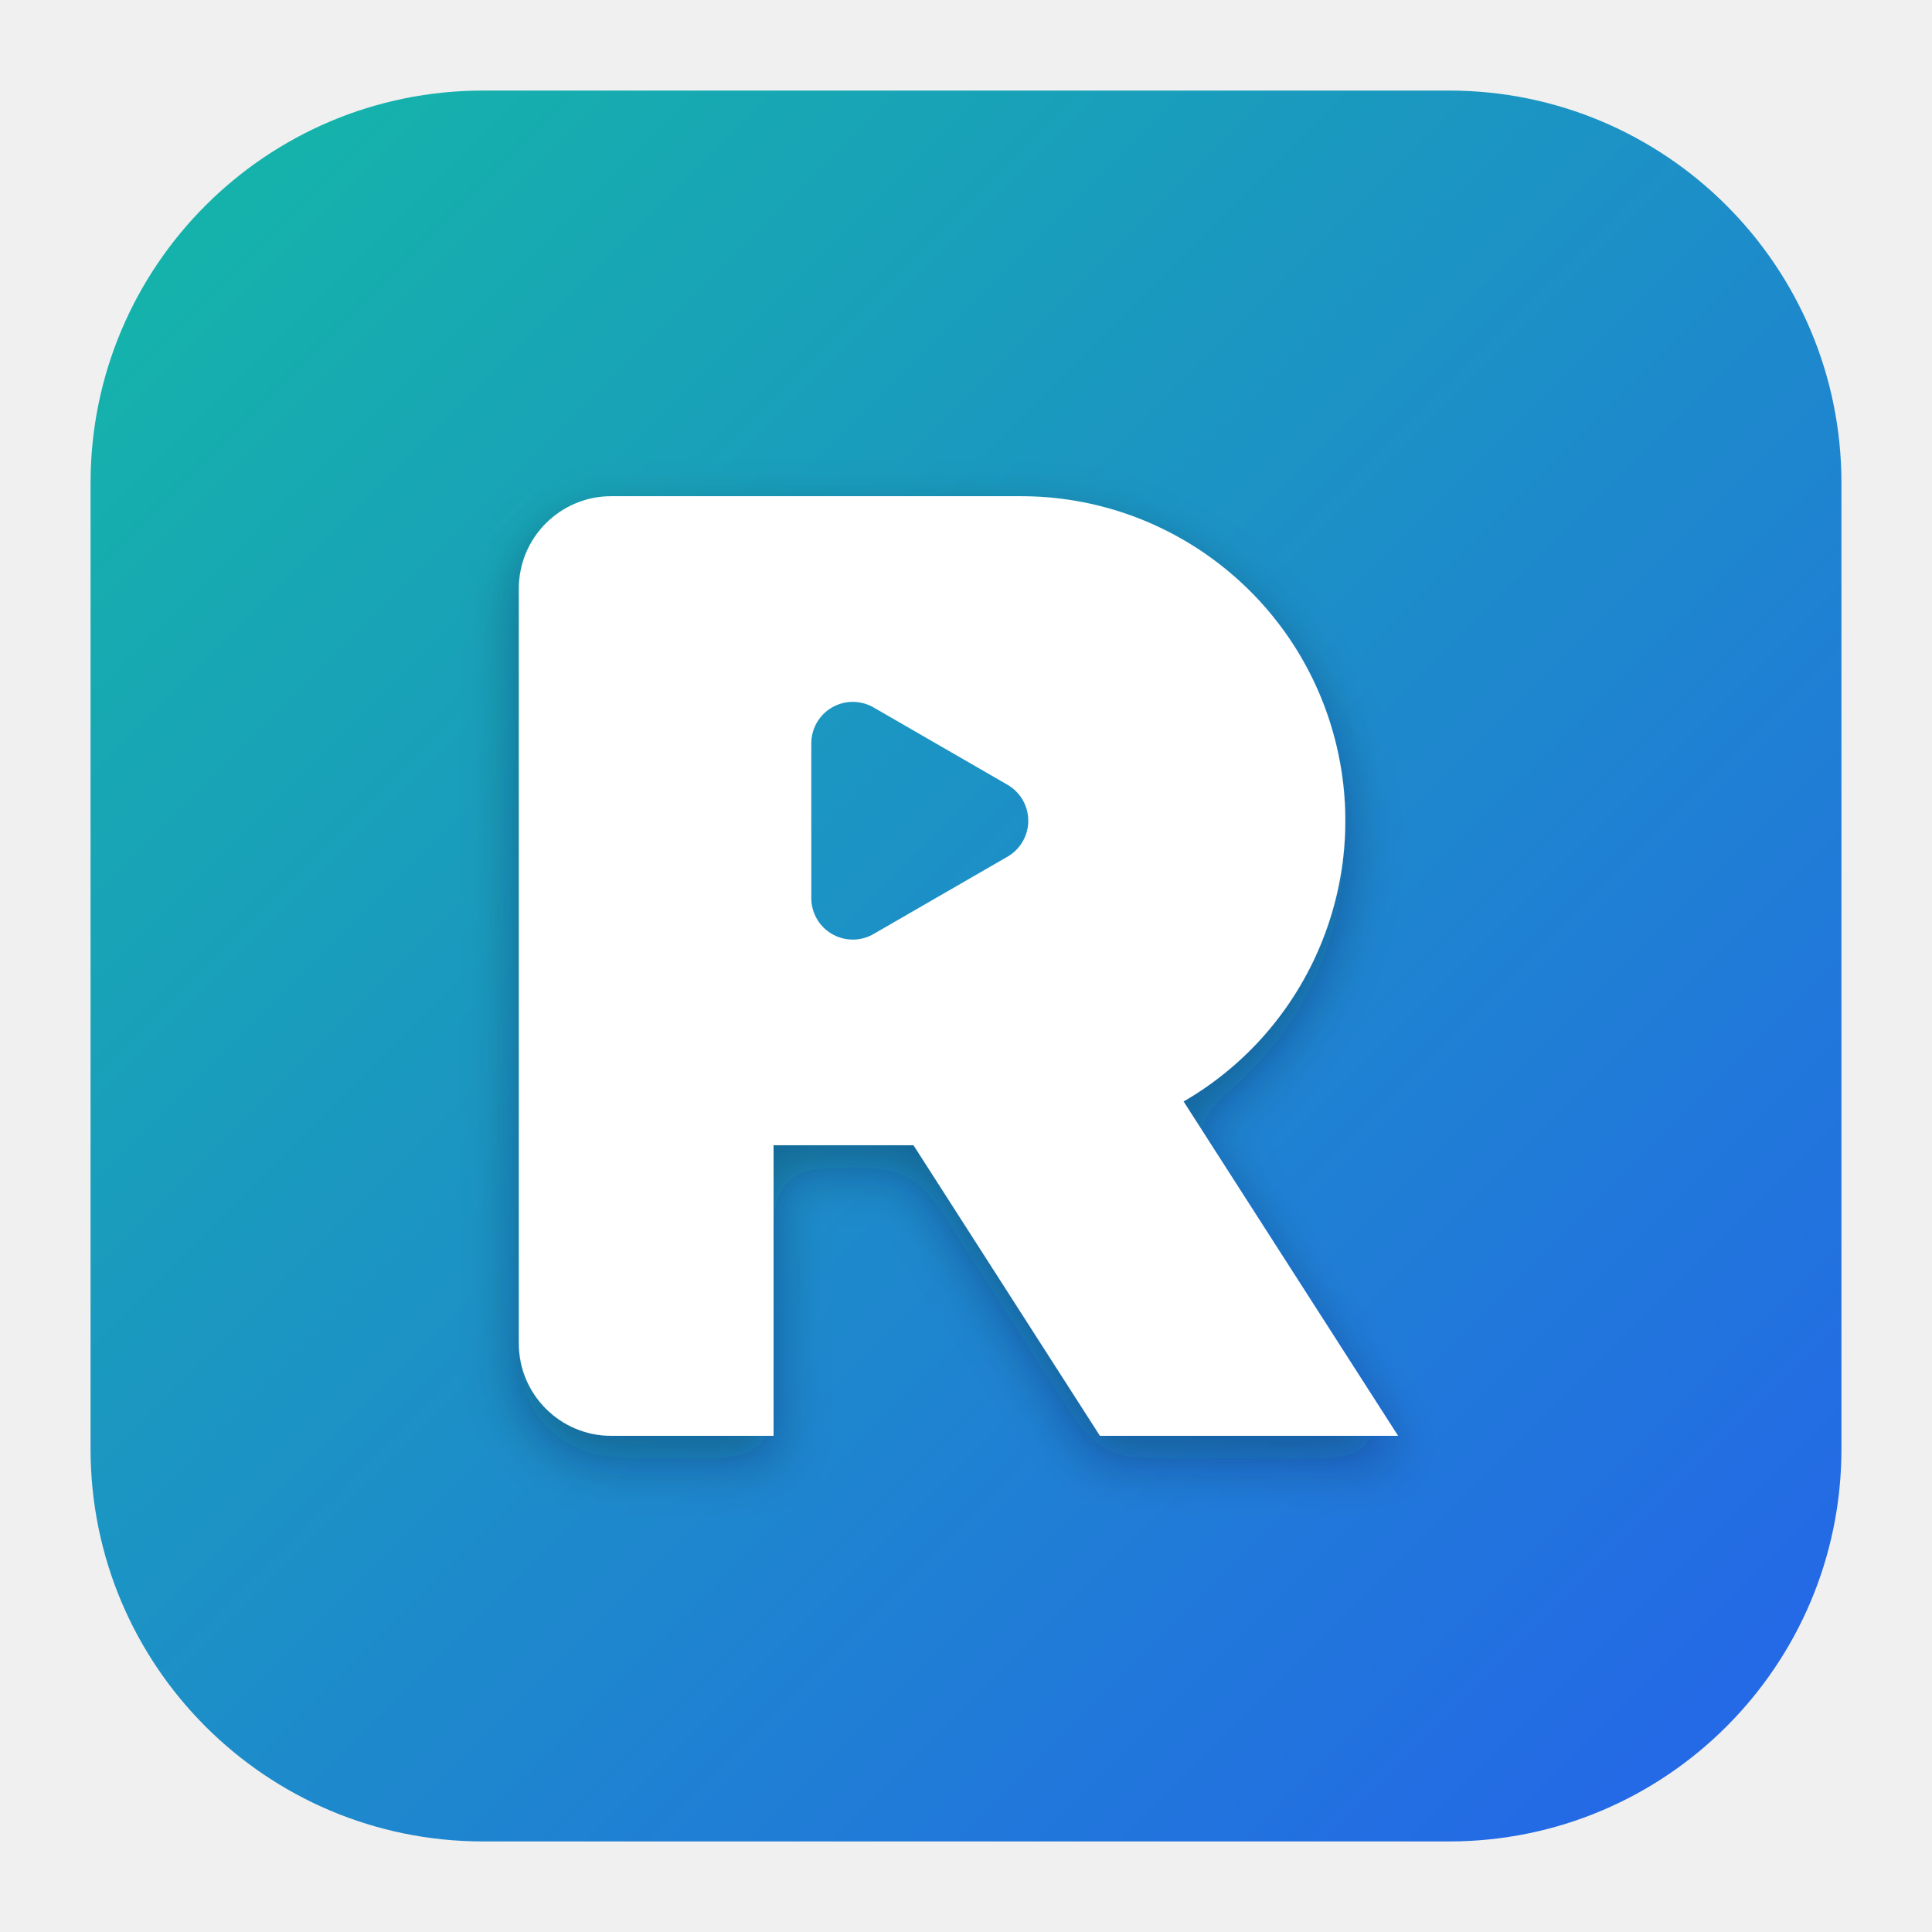
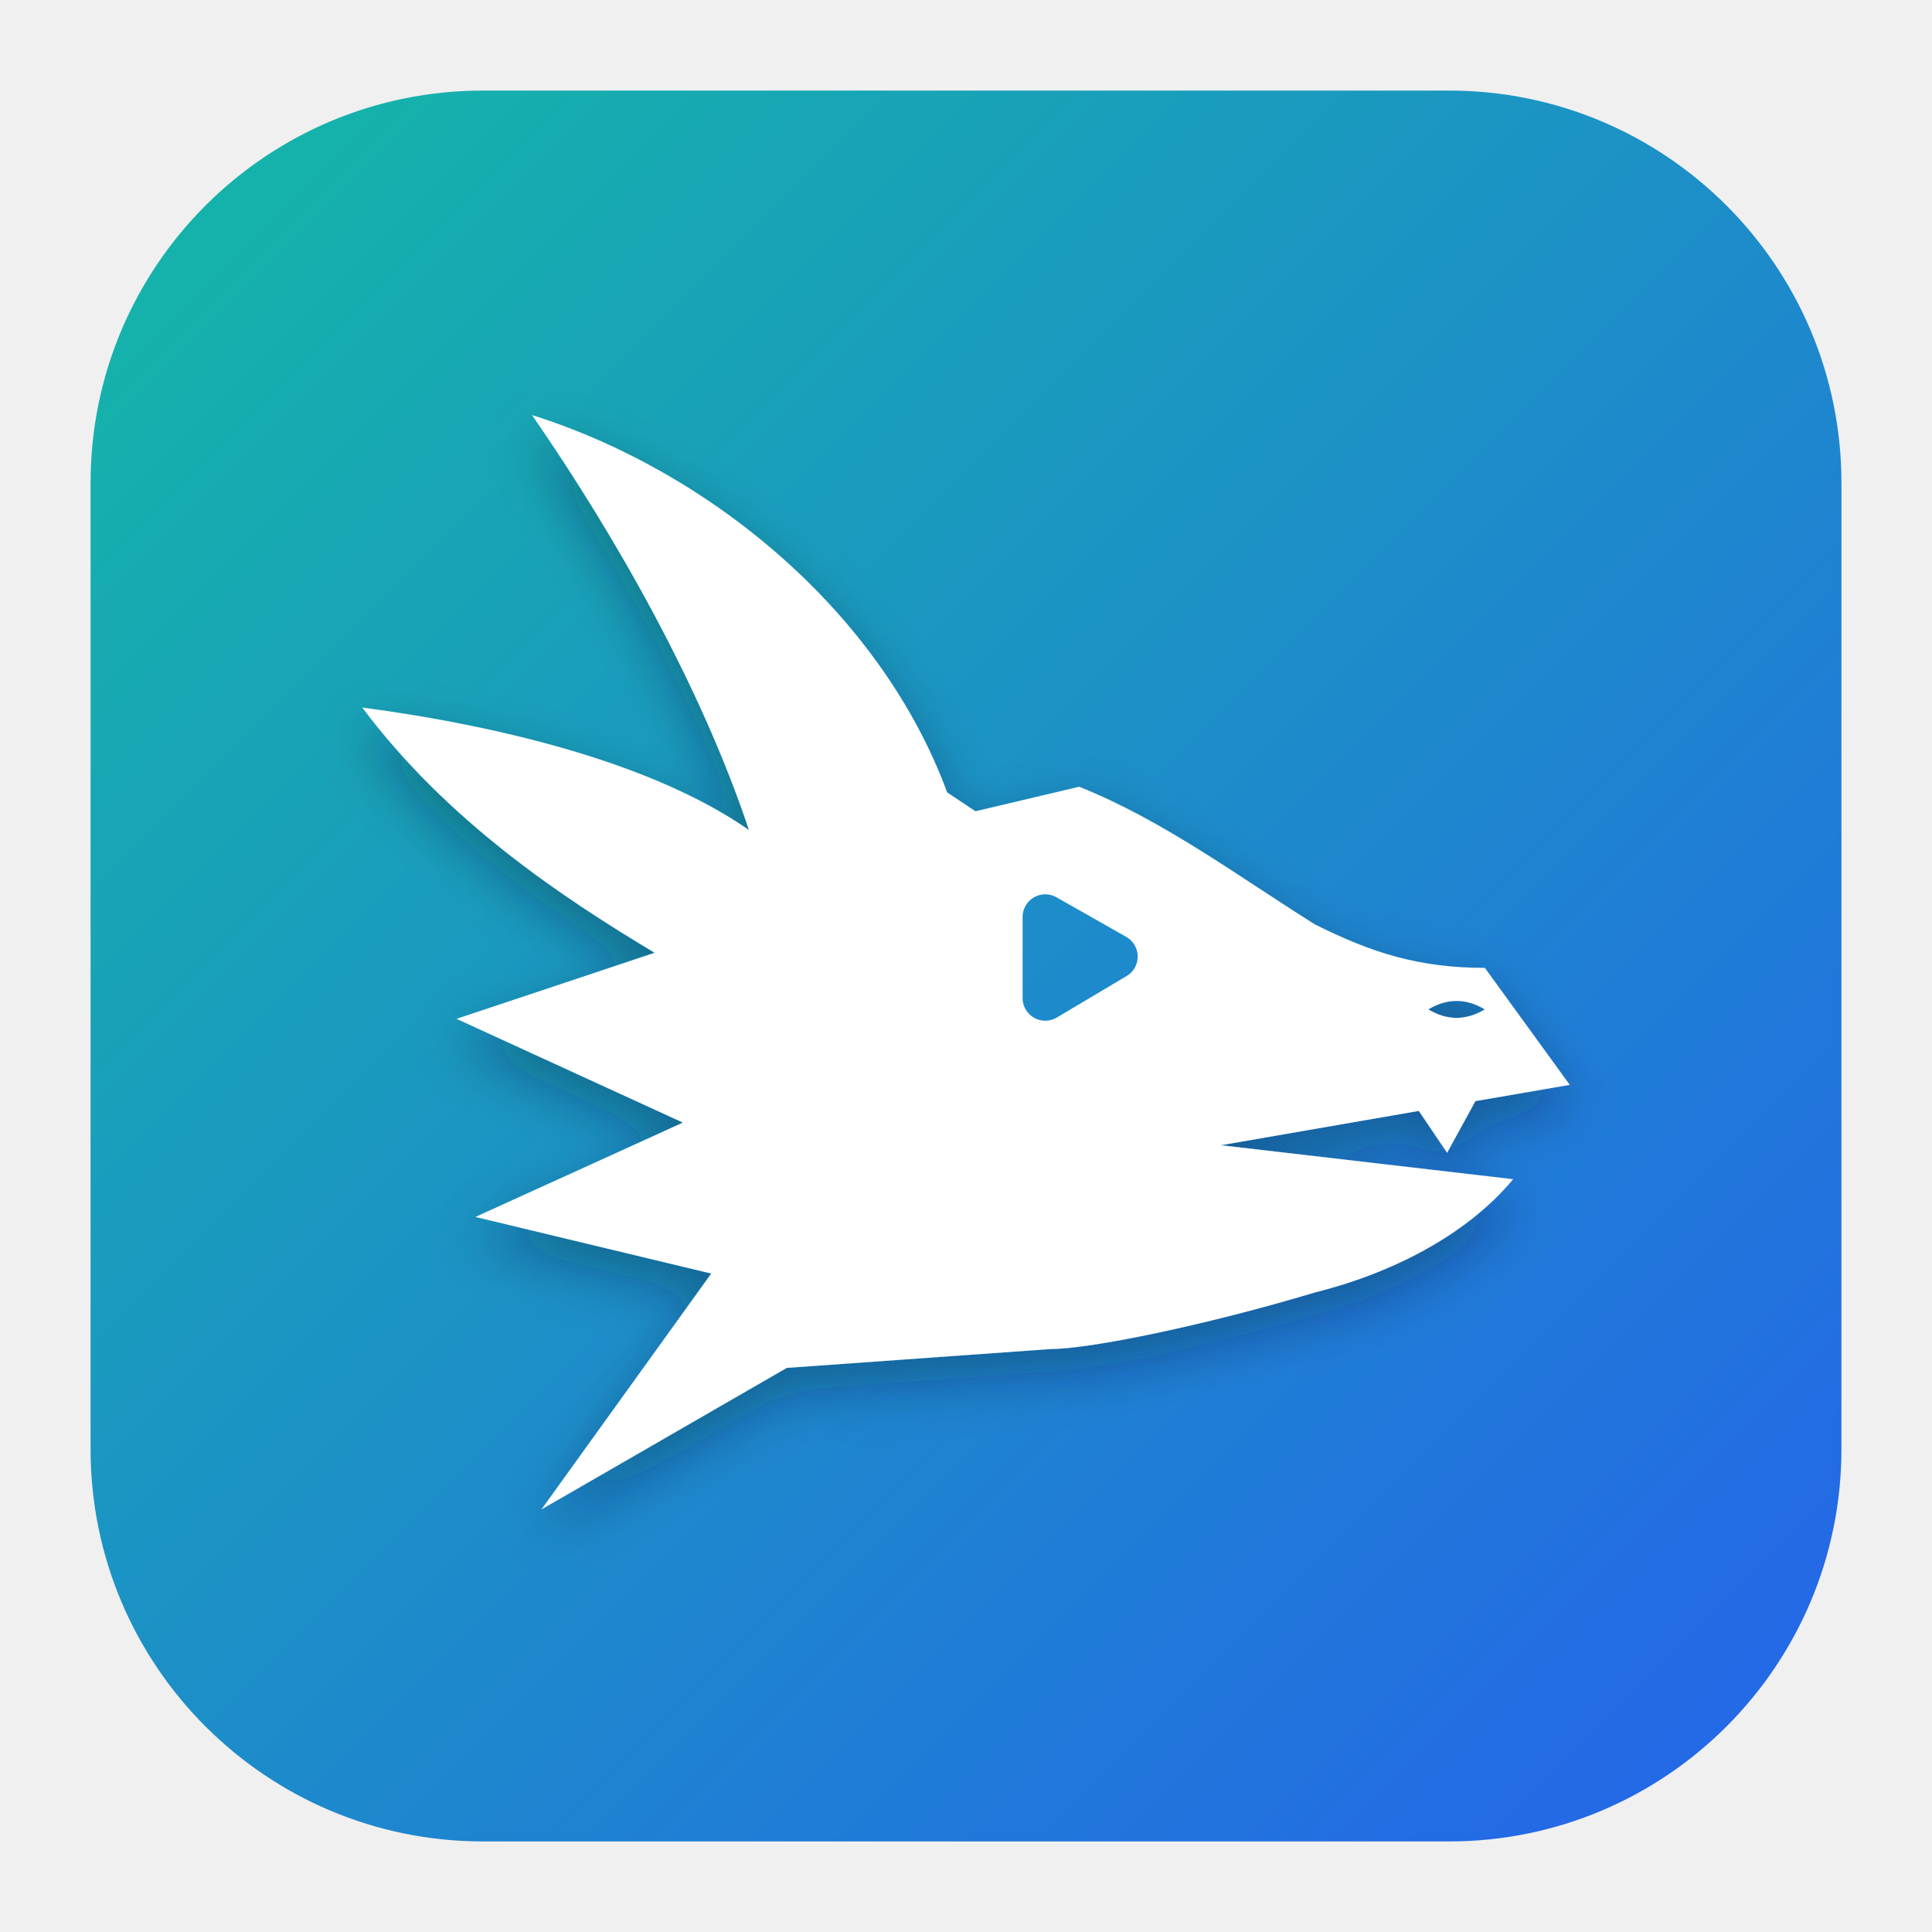
<svg xmlns="http://www.w3.org/2000/svg" viewBox="0 0 1024 1024">
  <defs>
    <linearGradient id="tile" x1="0" y1="0" x2="1" y2="1">
      <stop offset="0" stop-color="#14b8a6" />
      <stop offset="1" stop-color="#2563eb" />
    </linearGradient>
-     <mask id="counter">
+     <mask id="eye">
      <rect width="1024" height="1024" fill="#fff" />
-       <polygon points="452,394 452,476 523,435" fill="#000" stroke="#000" stroke-width="44" stroke-linejoin="round" />
+       <polygon points="554,486 554,529 591,507" fill="#000" stroke="#000" stroke-width="24" stroke-linejoin="round" />
    </mask>
    <filter id="shadow" x="-20%" y="-20%" width="140%" height="140%">
      <feDropShadow dx="0" dy="12" stdDeviation="14" flood-color="#081830" flood-opacity="0.35" />
    </filter>
  </defs>
  <rect x="48" y="48" width="928" height="928" rx="208" fill="url(#tile)" />
-   <path d="M324 263 H541 A172 172 0 0 1 627.3 583.8 L741 761 H583 L484.2 607 H410 V761 H324 A49 49 0 0 1 275 712 V312 A49 49 0 0 1 324 263 Z" fill="#fff" mask="url(#counter)" filter="url(#shadow)" />
+   <path d="M517 430 L572 417 C617 435 657 465 697 490 C727 505 752 513 787 513 L832 575            L782 583.6 L767 611 L752 588.8 L647 607 L802 625 C777 655 737 675 697 685            C637 703 577 715 557 715 L417 725 L287 800 L377 675 L252 645 L362 595 L242 540            L347 505 C297 475 237 435 192 375 C267 385 347 405 397 440            C372 365 327 285 282 220 C377 250 467 325 502 420 Z            M757 535 C767 529 777 529 787 535 C777 541 767 541 757 535 Z" fill="#fff" fill-rule="evenodd" mask="url(#eye)" filter="url(#shadow)" />
</svg>
